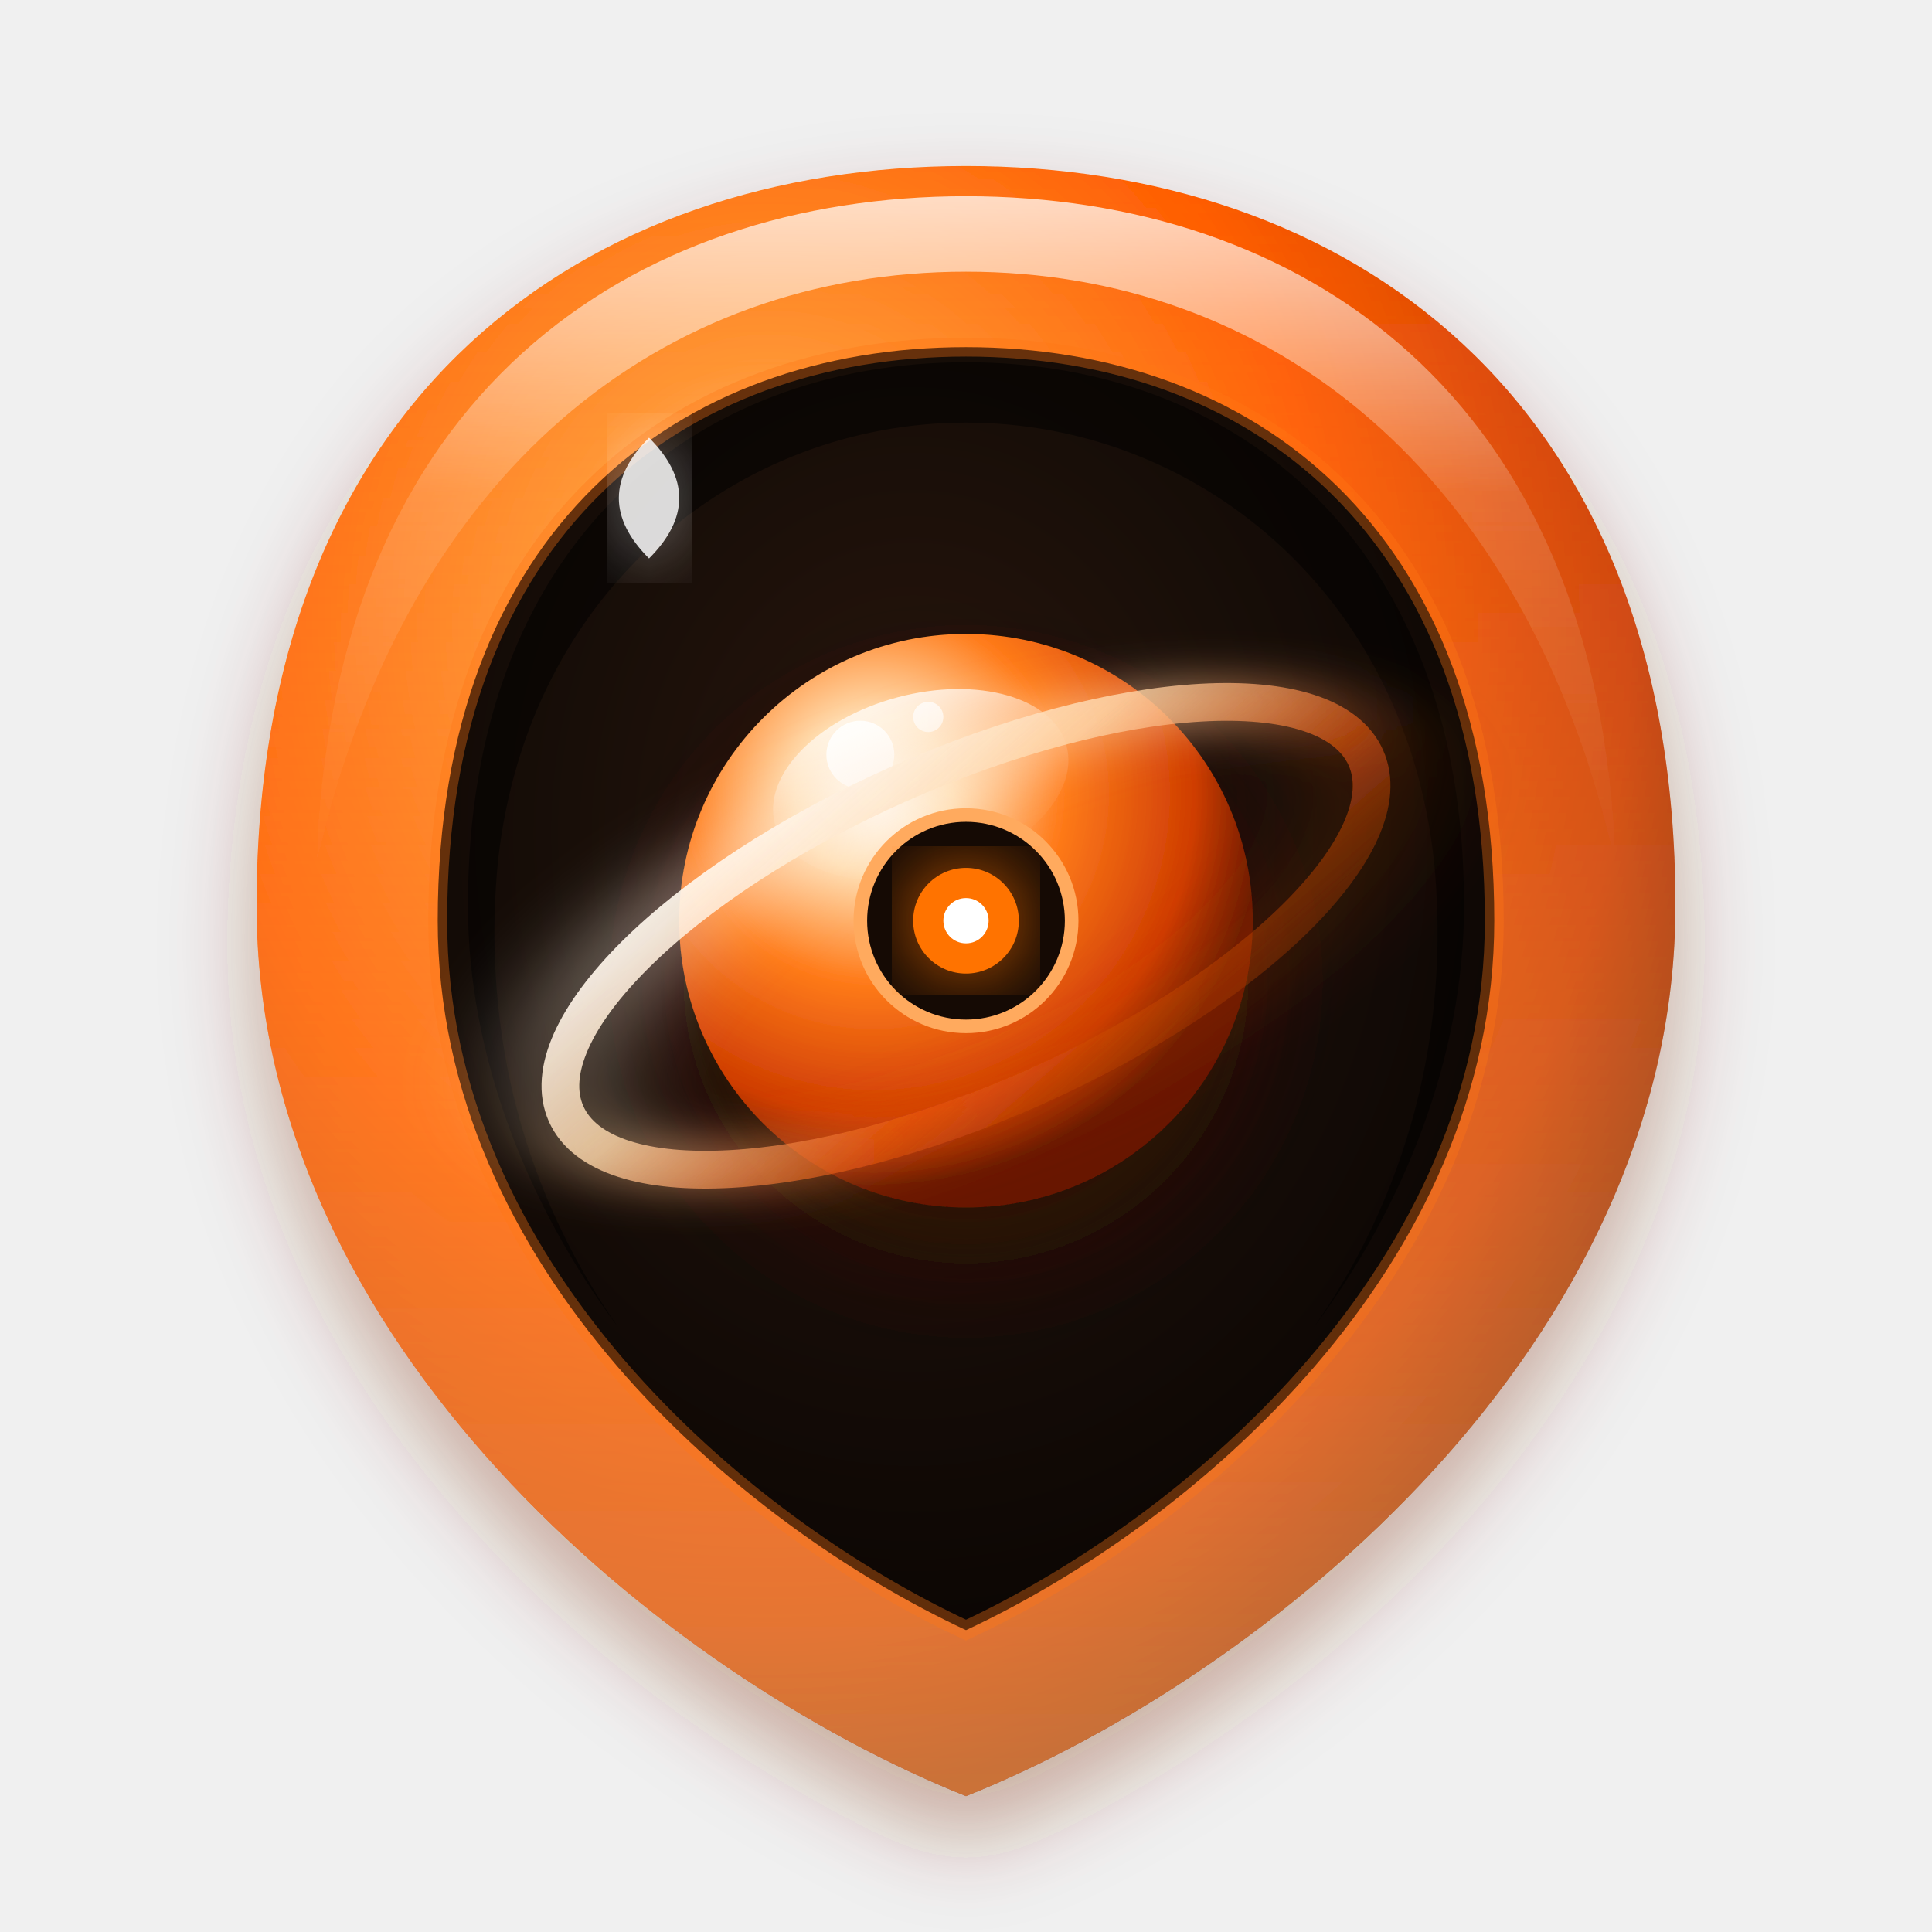
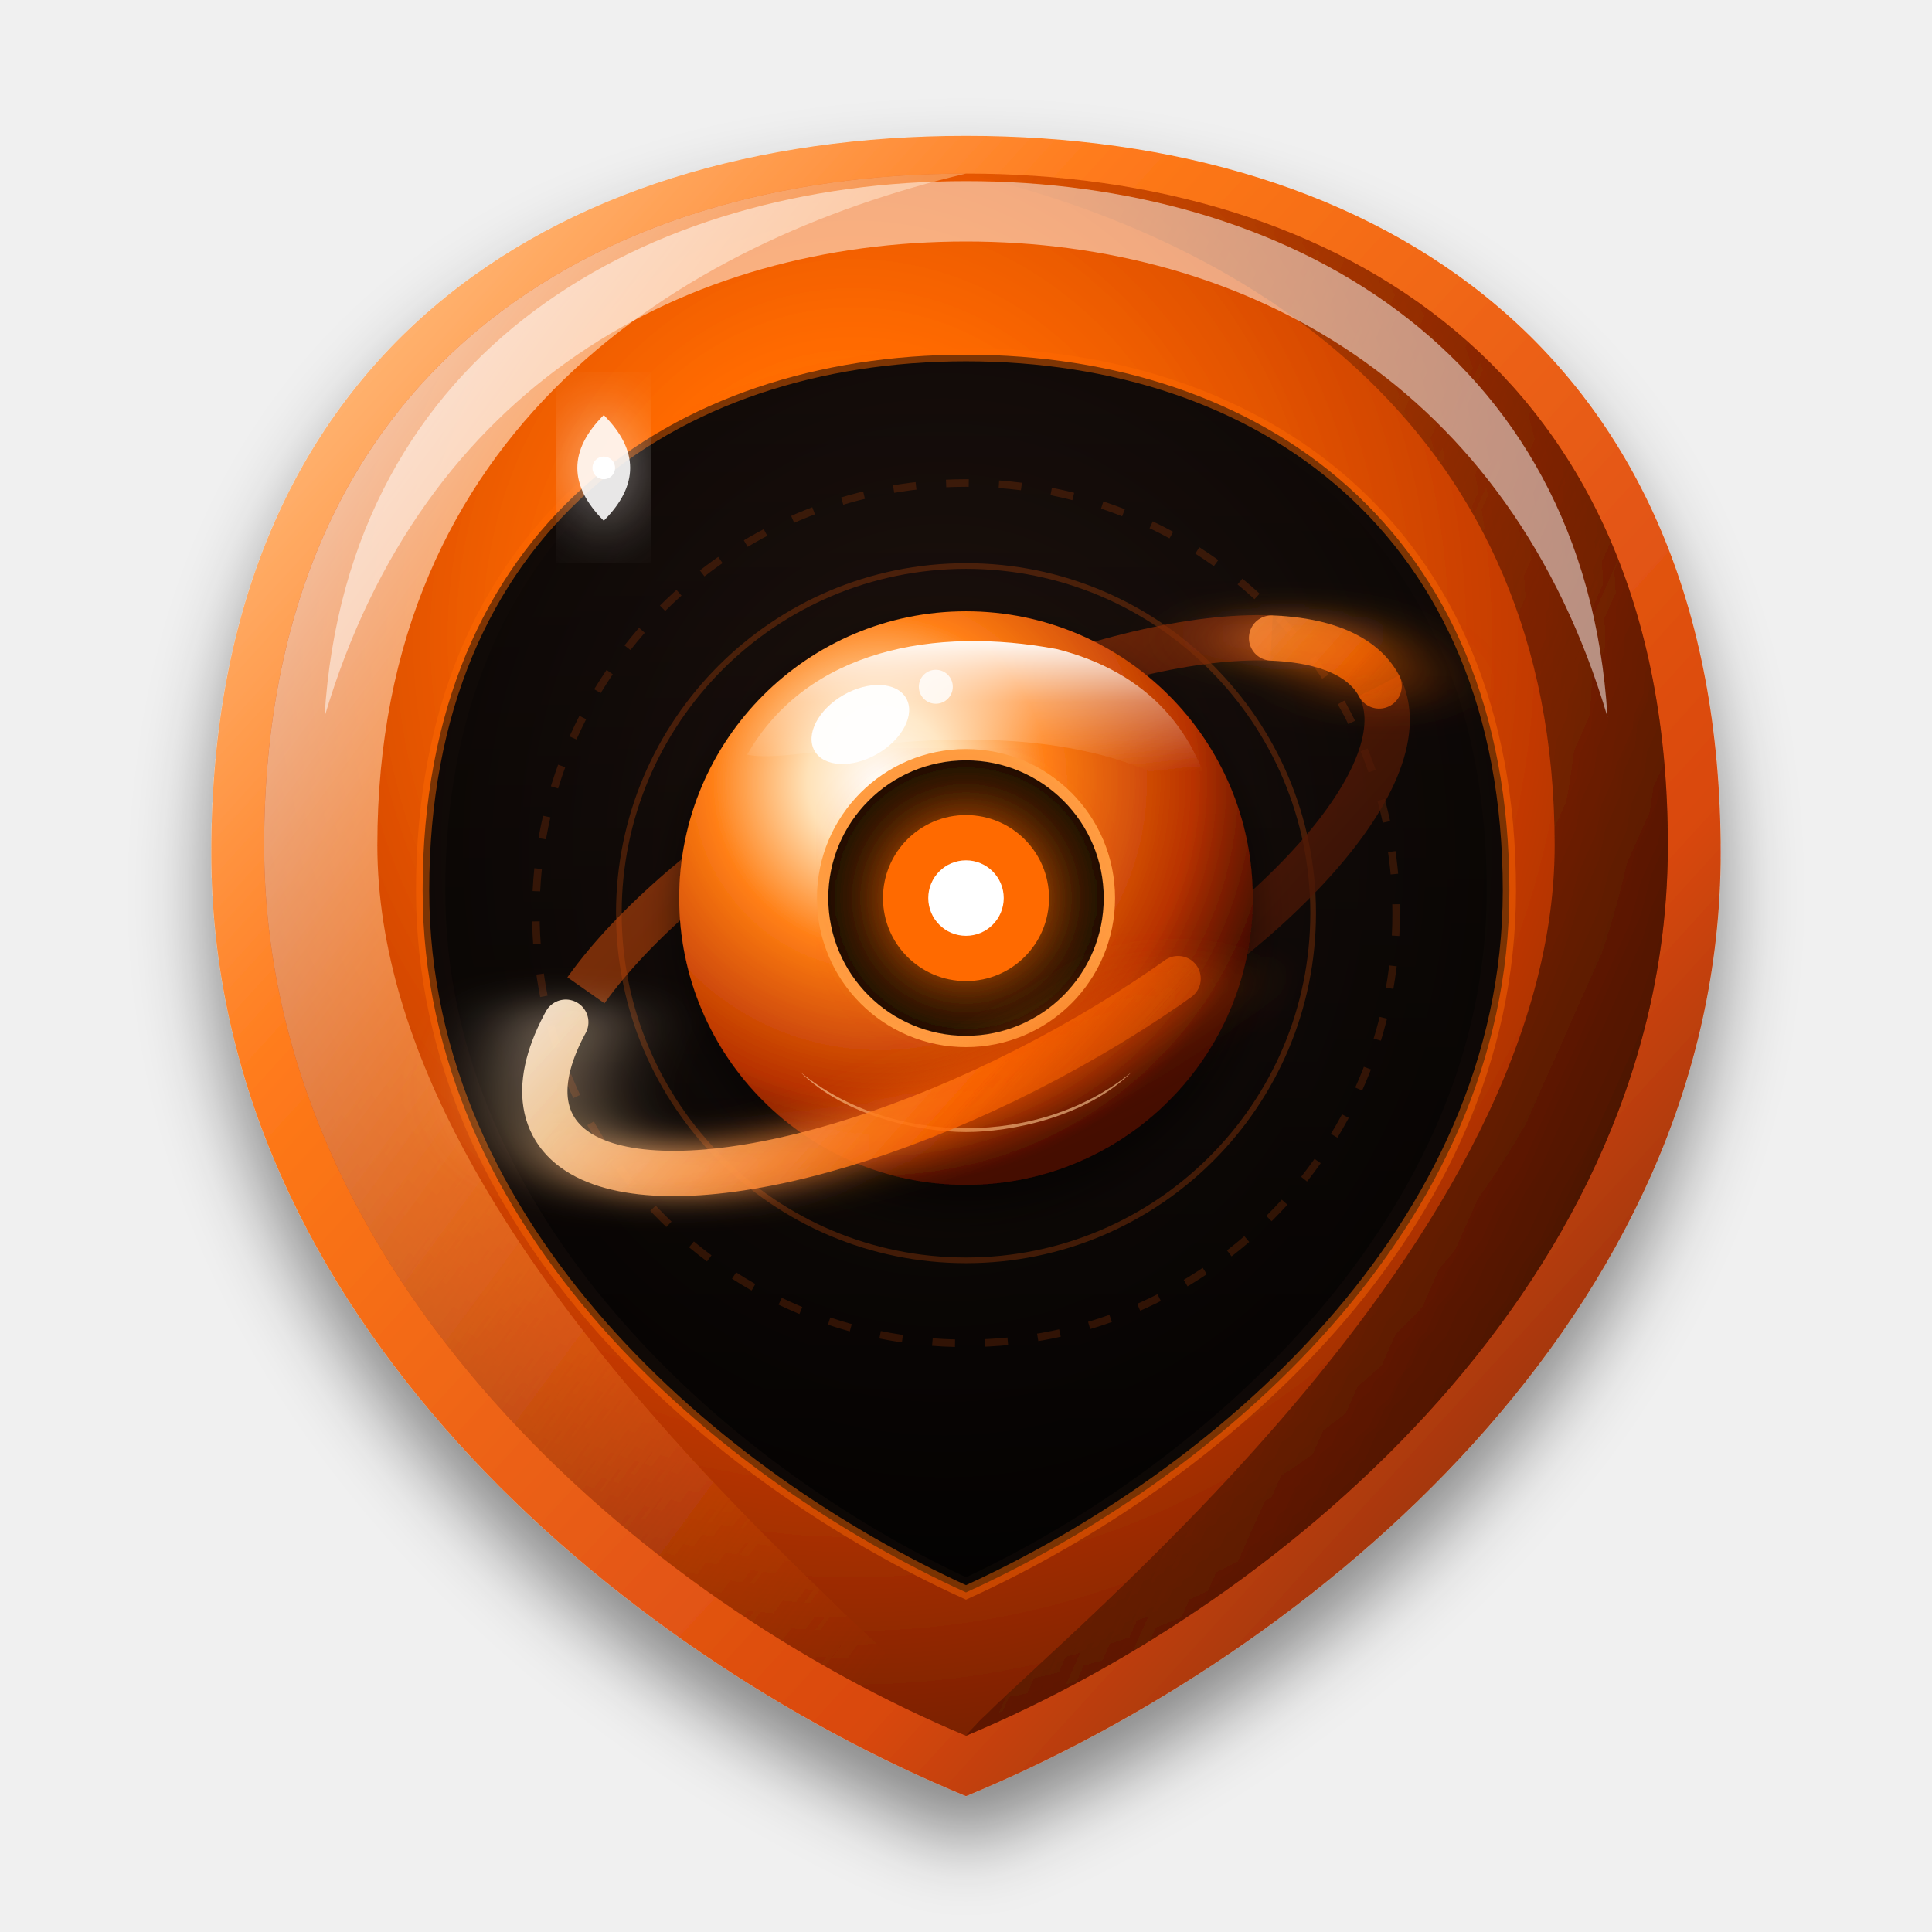
- <svg xmlns="http://www.w3.org/2000/svg" viewBox="0 0 256 256" width="100%" height="100%">
+ <svg xmlns="http://www.w3.org/2000/svg" viewBox="0 0 512 512" width="100%" height="100%">
  <defs>
-     <filter id="soft3d-deep-shadow" x="-30%" y="-20%" width="160%" height="160%">
-       <feDropShadow dx="0" dy="16" stdDeviation="14" flood-color="#c2410c" flood-opacity="0.45" />
-       <feDropShadow dx="0" dy="6" stdDeviation="6" flood-color="#7c2d12" flood-opacity="0.35" />
+     <filter id="shield3d-shadow" x="-30%" y="-20%" width="160%" height="160%">
+       <feDropShadow dx="0" dy="28" stdDeviation="22" flood-color="#ea580c" flood-opacity="0.32" />
+       <feDropShadow dx="0" dy="12" stdDeviation="10" flood-color="#000000" flood-opacity="0.45" />
    </filter>
-     <filter id="soft3d-orb-shadow" x="-40%" y="-30%" width="180%" height="180%">
-       <feDropShadow dx="0" dy="8" stdDeviation="7" flood-color="#431407" flood-opacity="0.5" />
+     <filter id="orb3d-shadow" x="-50%" y="-50%" width="200%" height="200%">
+       <feDropShadow dx="0" dy="16" stdDeviation="14" flood-color="#431407" flood-opacity="0.6" />
+       <feDropShadow dx="0" dy="6" stdDeviation="5" flood-color="#000000" flood-opacity="0.5" />
    </filter>
-     <filter id="soft3d-glow" x="-20%" y="-20%" width="140%" height="140%">
-       <feGaussianBlur stdDeviation="6" result="blur" />
+     <filter id="core3d-bloom" x="-40%" y="-40%" width="180%" height="180%">
+       <feGaussianBlur stdDeviation="10" result="blur" />
      <feComposite in="SourceGraphic" in2="blur" operator="over" />
    </filter>
-     <radialGradient id="soft3d-shield-grad" cx="36%" cy="28%" r="72%">
-       <stop offset="0%" stop-color="#ffd5a4" />
-       <stop offset="22%" stop-color="#ff9330" />
-       <stop offset="55%" stop-color="#ff5c00" />
-       <stop offset="85%" stop-color="#c83803" />
-       <stop offset="100%" stop-color="#7e1f02" />
+     <linearGradient id="shield3d-rim" x1="0%" y1="0%" x2="100%" y2="100%">
+       <stop offset="0%" stop-color="#ffd4a3" />
+       <stop offset="30%" stop-color="#ff7a1a" />
+       <stop offset="70%" stop-color="#d9480f" />
+       <stop offset="100%" stop-color="#541c0a" />
+     </linearGradient>
+     <linearGradient id="shield3d-bevel-light" x1="20%" y1="0%" x2="80%" y2="100%">
+       <stop offset="0%" stop-color="#ffffff" stop-opacity="0.8" />
+       <stop offset="50%" stop-color="#ff9944" stop-opacity="0.5" />
+       <stop offset="100%" stop-color="#ea580c" stop-opacity="0" />
+     </linearGradient>
+     <linearGradient id="shield3d-bevel-dark" x1="0%" y1="0%" x2="100%" y2="100%">
+       <stop offset="0%" stop-color="#2a0800" stop-opacity="0" />
+       <stop offset="60%" stop-color="#451205" stop-opacity="0.6" />
+       <stop offset="100%" stop-color="#1a0400" stop-opacity="0.9" />
+     </linearGradient>
+     <radialGradient id="shield3d-face" cx="42%" cy="30%" r="75%">
+       <stop offset="0%" stop-color="#ff9d42" />
+       <stop offset="25%" stop-color="#ff6a00" />
+       <stop offset="65%" stop-color="#c23900" />
+       <stop offset="100%" stop-color="#691a00" />
    </radialGradient>
-     <radialGradient id="soft3d-cavity-grad" cx="45%" cy="38%" r="65%">
-       <stop offset="0%" stop-color="#2a160d" />
-       <stop offset="50%" stop-color="#180e08" />
-       <stop offset="100%" stop-color="#0a0503" />
+     <radialGradient id="shield3d-basin" cx="48%" cy="40%" r="65%">
+       <stop offset="0%" stop-color="#241510" />
+       <stop offset="50%" stop-color="#150d0a" />
+       <stop offset="100%" stop-color="#090503" />
    </radialGradient>
-     <radialGradient id="soft3d-orb-grad" cx="34%" cy="28%" r="68%">
+     <radialGradient id="sphere3d-base" cx="35%" cy="30%" r="70%">
      <stop offset="0%" stop-color="#ffffff" />
-       <stop offset="20%" stop-color="#ffddb0" />
-       <stop offset="48%" stop-color="#ff7b1a" />
-       <stop offset="82%" stop-color="#cf3d02" />
-       <stop offset="100%" stop-color="#671900" />
+       <stop offset="18%" stop-color="#ffe2b8" />
+       <stop offset="42%" stop-color="#ff7e14" />
+       <stop offset="78%" stop-color="#b83200" />
+       <stop offset="100%" stop-color="#450d00" />
    </radialGradient>
-     <linearGradient id="soft3d-ring-grad" x1="10%" y1="0%" x2="90%" y2="100%">
+     <linearGradient id="sphere3d-glaze" x1="0%" y1="0%" x2="0%" y2="100%">
      <stop offset="0%" stop-color="#ffffff" stop-opacity="0.95" />
-       <stop offset="35%" stop-color="#fed7aa" stop-opacity="0.8" />
-       <stop offset="70%" stop-color="#ea580c" stop-opacity="0.6" />
-       <stop offset="100%" stop-color="#9a3412" stop-opacity="0.3" />
+       <stop offset="35%" stop-color="#ffffff" stop-opacity="0.35" />
+       <stop offset="75%" stop-color="#ffffff" stop-opacity="0" />
    </linearGradient>
-     <linearGradient id="soft3d-glaze-grad" x1="0%" y1="0%" x2="0%" y2="100%">
-       <stop offset="0%" stop-color="#ffffff" stop-opacity="0.75" />
-       <stop offset="45%" stop-color="#ffffff" stop-opacity="0.15" />
-       <stop offset="100%" stop-color="#ffffff" stop-opacity="0" />
+     <linearGradient id="torus3d-front" x1="0%" y1="0%" x2="100%" y2="100%">
+       <stop offset="0%" stop-color="#ffffff" stop-opacity="0.95" />
+       <stop offset="25%" stop-color="#ffd5a3" stop-opacity="0.9" />
+       <stop offset="70%" stop-color="#ff6600" stop-opacity="0.8" />
+       <stop offset="100%" stop-color="#b43403" stop-opacity="0.5" />
    </linearGradient>
-     <linearGradient id="soft3d-bounce-grad" x1="50%" y1="100%" x2="50%" y2="0%">
-       <stop offset="0%" stop-color="#ffaa5e" stop-opacity="0.6" />
-       <stop offset="100%" stop-color="#ffaa5e" stop-opacity="0" />
+     <linearGradient id="torus3d-back" x1="100%" y1="100%" x2="0%" y2="0%">
+       <stop offset="0%" stop-color="#3d1306" stop-opacity="0.8" />
+       <stop offset="50%" stop-color="#782405" stop-opacity="0.7" />
+       <stop offset="100%" stop-color="#ea580c" stop-opacity="0.5" />
+     </linearGradient>
+     <linearGradient id="ao-bottom" x1="50%" y1="0%" x2="50%" y2="100%">
+       <stop offset="0%" stop-color="#000000" stop-opacity="0" />
+       <stop offset="100%" stop-color="#000000" stop-opacity="0.65" />
    </linearGradient>
  </defs>
-   <g filter="url(#soft3d-deep-shadow)">
-     <path d="M 128 22              C 178 22 222 52 222 120              C 222 178 168 222 128 238              C 88 222 34 178 34 120              C 34 52 78 22 128 22 Z" fill="url(#soft3d-shield-grad)" />
-     <path d="M 128 22              C 178 22 222 52 222 120              C 222 178 168 222 128 238              C 88 222 34 178 34 120              C 34 52 78 22 128 22 Z" fill="url(#soft3d-bounce-grad)" />
-     <path d="M 128 26              C 172 26 212 52 214 114              C 202 62 168 36 128 36              C 88 36 54 62 42 114              C 44 52 84 26 128 26 Z" fill="url(#soft3d-glaze-grad)" />
+   <g filter="url(#shield3d-shadow)">
+     <path d="M 256 36              C 366 36 456 94 456 226              C 456 348 348 438 256 476              C 164 438 56 348 56 226              C 56 94 146 36 256 36 Z" fill="url(#shield3d-rim)" />
+     <path d="M 256 46              C 354 46 442 98 442 224              C 442 338 342 424 256 460              C 170 424 70 338 70 224              C 70 98 158 46 256 46 Z" fill="url(#shield3d-face)" />
+     <path d="M 256 46              C 158 46 70 98 70 224              C 70 338 170 424 256 460              C 246 442 100 334 100 224              C 100 114 180 64 256 46 Z" fill="url(#shield3d-bevel-light)" />
+     <path d="M 256 46              C 354 46 442 98 442 224              C 442 338 342 424 256 460              C 270 442 412 334 412 224              C 412 114 332 64 256 46 Z" fill="url(#shield3d-bevel-dark)" />
+     <path d="M 256 48              C 340 48 420 92 426 190              C 400 102 330 64 256 64              C 182 64 112 102 86 190              C 92 92 172 48 256 48 Z" fill="#ffffff" opacity="0.5" />
  </g>
-   <path d="M 128 46            C 166 46 198 70 198 122            C 198 168 158 202 128 216            C 98 202 58 168 58 122            C 58 70 90 46 128 46 Z" fill="url(#soft3d-cavity-grad)" stroke="#ff7714" stroke-opacity="0.35" stroke-width="2.5" />
-   <path d="M 128 48            C 164 48 194 72 194 120            C 194 140 186 160 174 176            C 188 156 192 134 190 114            C 186 78 158 56 128 56            C 98 56 70 78 66 114            C 64 134 68 156 82 176            C 70 160 62 140 62 120            C 62 72 92 48 128 48 Z" fill="#000000" opacity="0.5" />
-   <g filter="url(#soft3d-orb-shadow)">
-     <circle cx="128" cy="122" r="38" fill="url(#soft3d-orb-grad)" />
-     <ellipse cx="122" cy="104" rx="20" ry="12" fill="url(#soft3d-glaze-grad)" transform="rotate(-15 122 104)" />
-     <circle cx="114" cy="100" r="4.5" fill="#ffffff" opacity="0.9" />
-     <circle cx="123" cy="95" r="2" fill="#ffffff" opacity="0.75" />
+   <g>
+     <path d="M 256 94              C 334 94 400 140 400 236              C 400 326 322 392 256 422              C 190 392 112 326 112 236              C 112 140 178 94 256 94 Z" fill="url(#shield3d-basin)" stroke="#ff6a00" stroke-width="3.5" stroke-opacity="0.45" />
+     <path d="M 256 96              C 330 96 394 142 394 236              C 394 322 320 388 256 418              C 192 388 118 322 118 236              C 118 142 182 96 256 96 Z" fill="url(#ao-bottom)" />
+     <ellipse cx="256" cy="242" rx="114" ry="114" fill="none" stroke="#ea580c" stroke-opacity="0.18" stroke-width="2" stroke-dasharray="6, 8" />
+     <ellipse cx="256" cy="242" rx="92" ry="92" fill="none" stroke="#ea580c" stroke-opacity="0.25" stroke-width="1.5" />
  </g>
-   <ellipse cx="128" cy="124" rx="58" ry="22" fill="none" stroke="url(#soft3d-ring-grad)" stroke-width="5" stroke-linecap="round" transform="rotate(-24 128 124)" filter="url(#soft3d-glow)" />
-   <circle cx="128" cy="122" r="14" fill="#150a04" stroke="#ffaa5e" stroke-width="1.8" />
-   <circle cx="128" cy="122" r="7" fill="#ff7300" filter="url(#soft3d-glow)" />
-   <circle cx="128" cy="122" r="3" fill="#ffffff" />
-   <path d="M 86 58 Q 94 66 86 74 Q 78 66 86 58 Z" fill="#ffffff" opacity="0.85" filter="url(#soft3d-glow)" />
+   <ellipse cx="256" cy="240" rx="124" ry="46" fill="none" stroke="url(#torus3d-back)" stroke-width="12" stroke-dasharray="210 220" stroke-dashoffset="110" transform="rotate(-28 256 240)" />
+   <g filter="url(#orb3d-shadow)">
+     <circle cx="256" cy="238" r="76" fill="url(#sphere3d-base)" />
+     <circle cx="256" cy="238" r="38" fill="#180b06" stroke="#ff9d42" stroke-width="3" />
+     <circle cx="256" cy="238" r="22" fill="#ff6a00" filter="url(#core3d-bloom)" />
+     <circle cx="256" cy="238" r="10" fill="#ffffff" />
+     <path d="M 198 200              C 214 172 248 166 280 172              C 304 178 318 194 322 216              C 308 202 284 196 256 196              C 228 196 208 202 198 200 Z" fill="url(#sphere3d-glaze)" />
+     <ellipse cx="228" cy="192" rx="14" ry="9" fill="#ffffff" opacity="0.95" transform="rotate(-30 228 192)" />
+     <circle cx="248" cy="182" r="4.5" fill="#ffffff" opacity="0.8" />
+     <path d="M 212 284              C 236 304 276 304 300 284              C 288 296 268 300 256 300              C 244 300 224 296 212 284 Z" fill="#ffd5a3" opacity="0.6" />
+   </g>
+   <ellipse cx="256" cy="240" rx="124" ry="46" fill="none" stroke="url(#torus3d-front)" stroke-width="12" stroke-linecap="round" stroke-dasharray="210 220" stroke-dashoffset="-100" transform="rotate(-28 256 240)" filter="url(#core3d-bloom)" />
+   <path d="M 160 110 Q 174 124 160 138 Q 146 124 160 110 Z" fill="#ffffff" opacity="0.9" filter="url(#core3d-bloom)" />
+   <circle cx="160" cy="124" r="3" fill="#ffffff" />
</svg>
